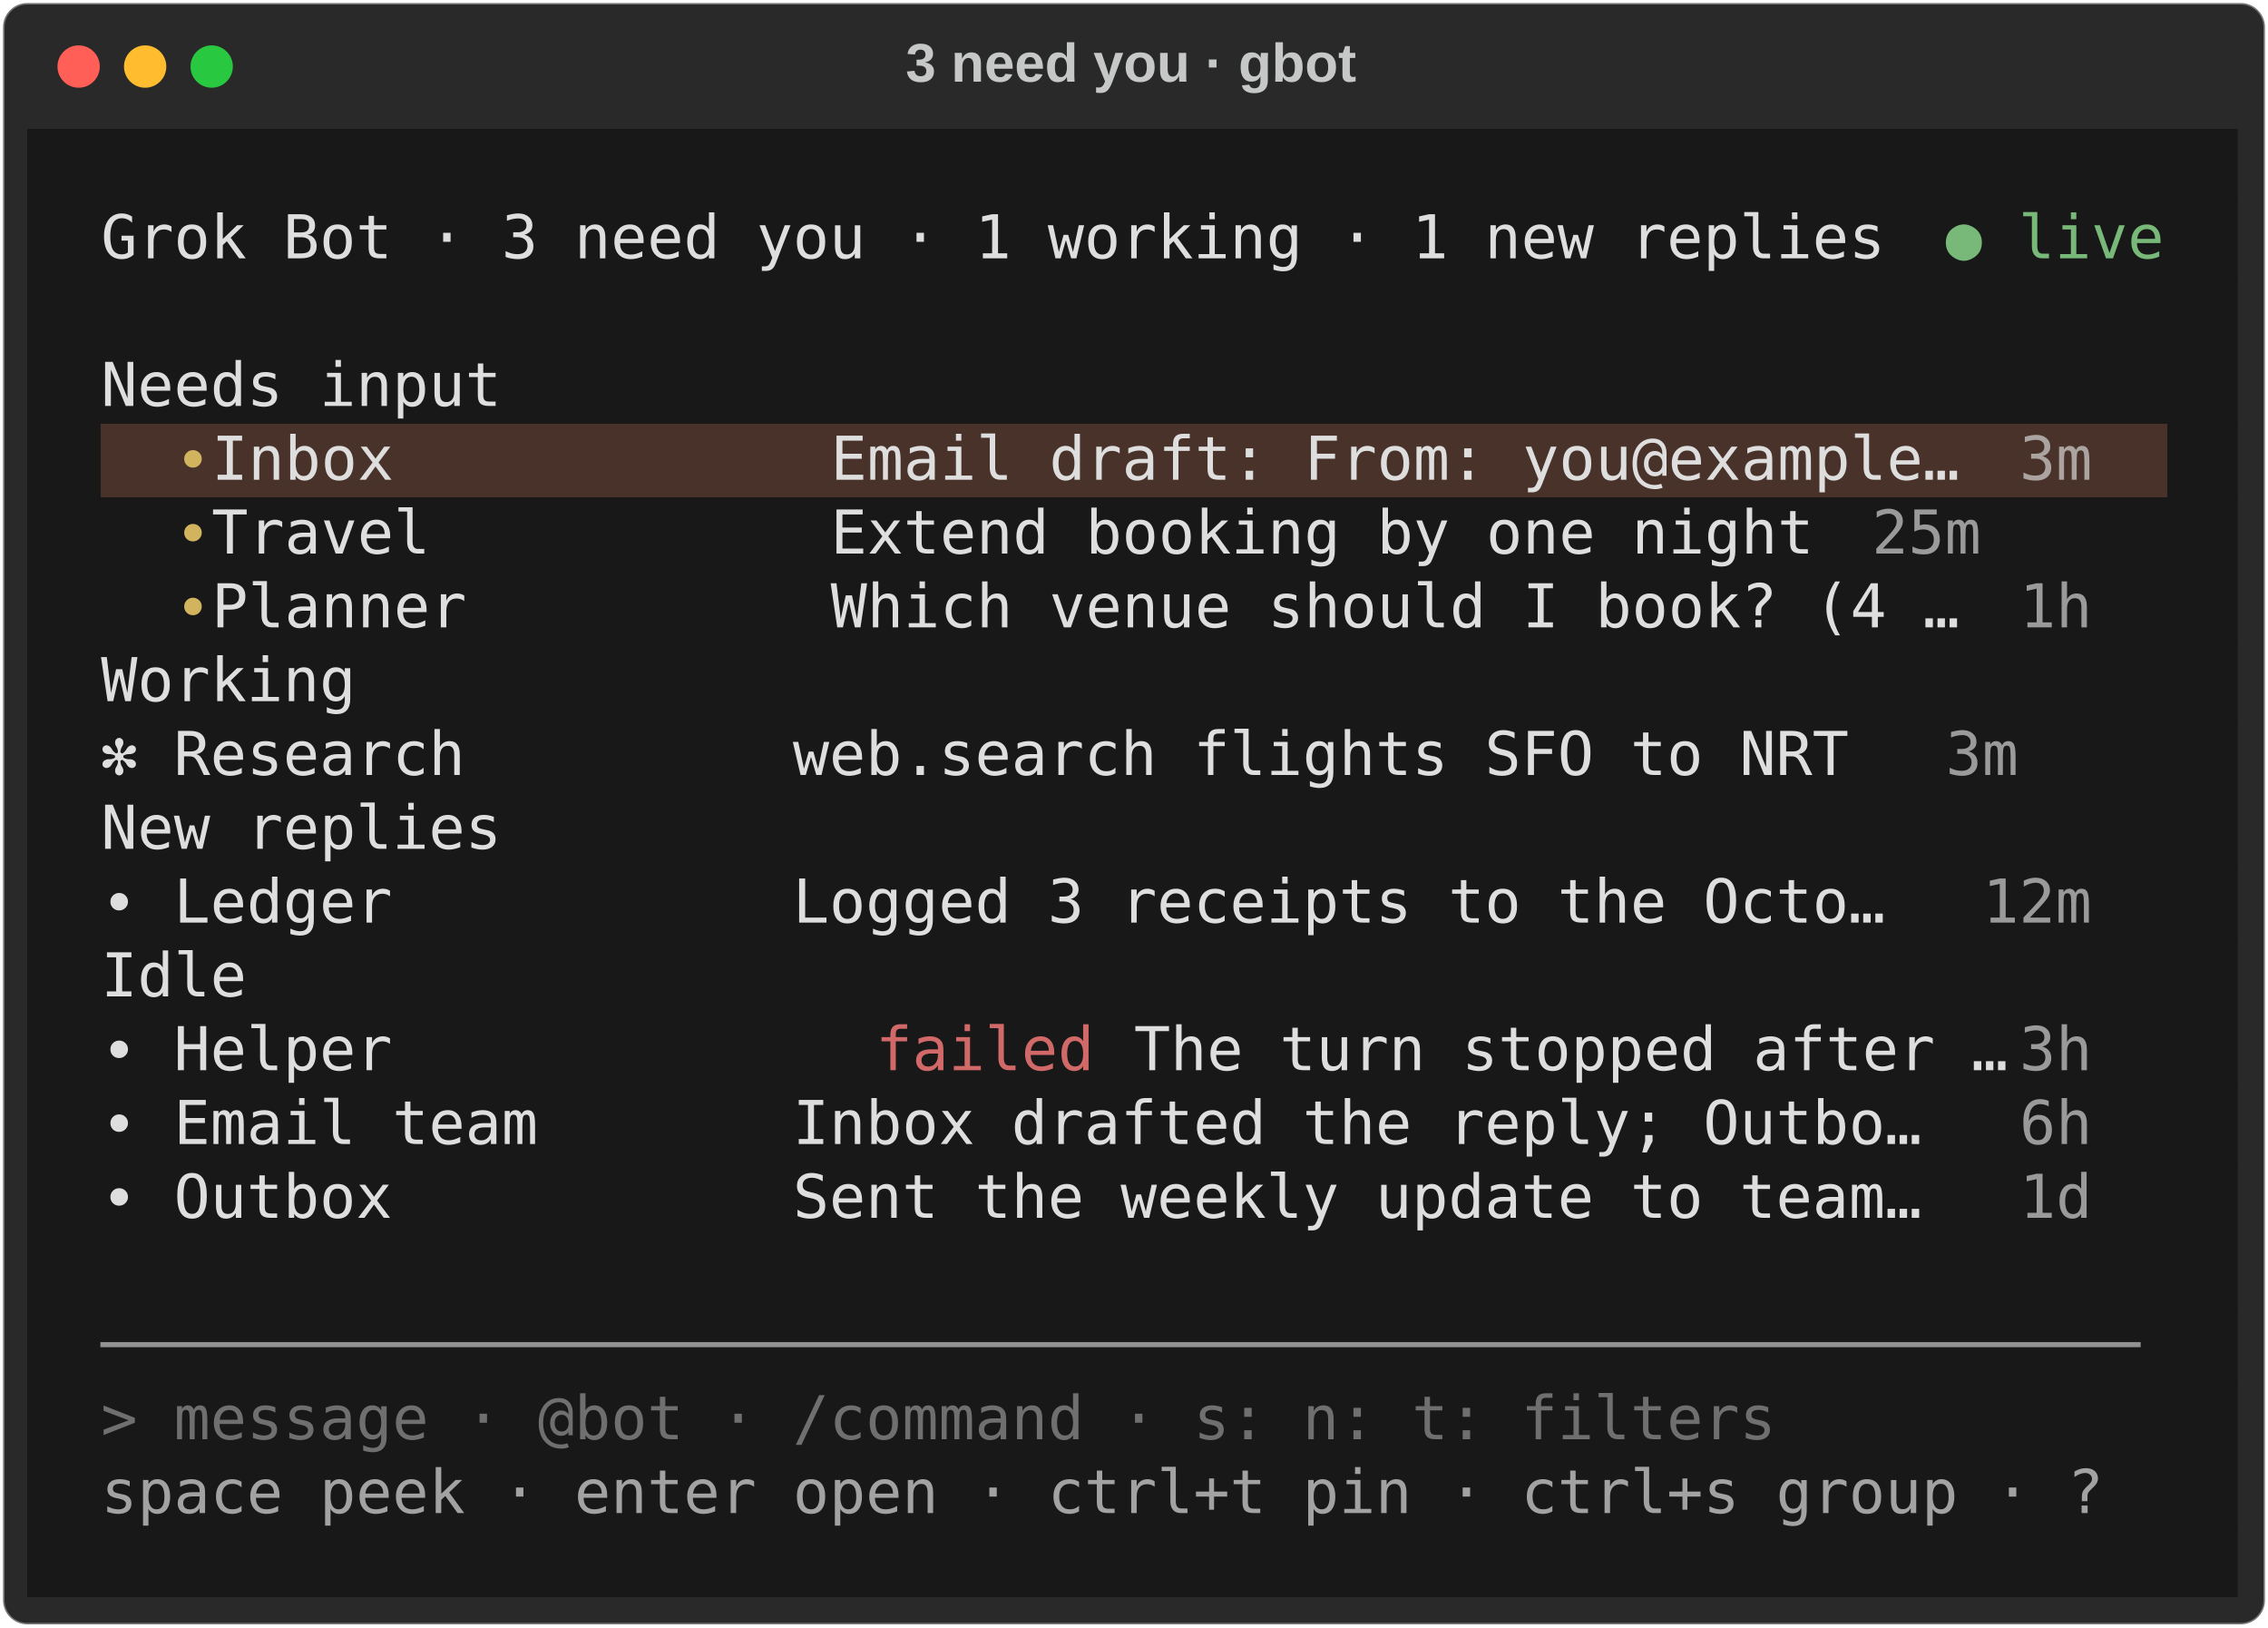
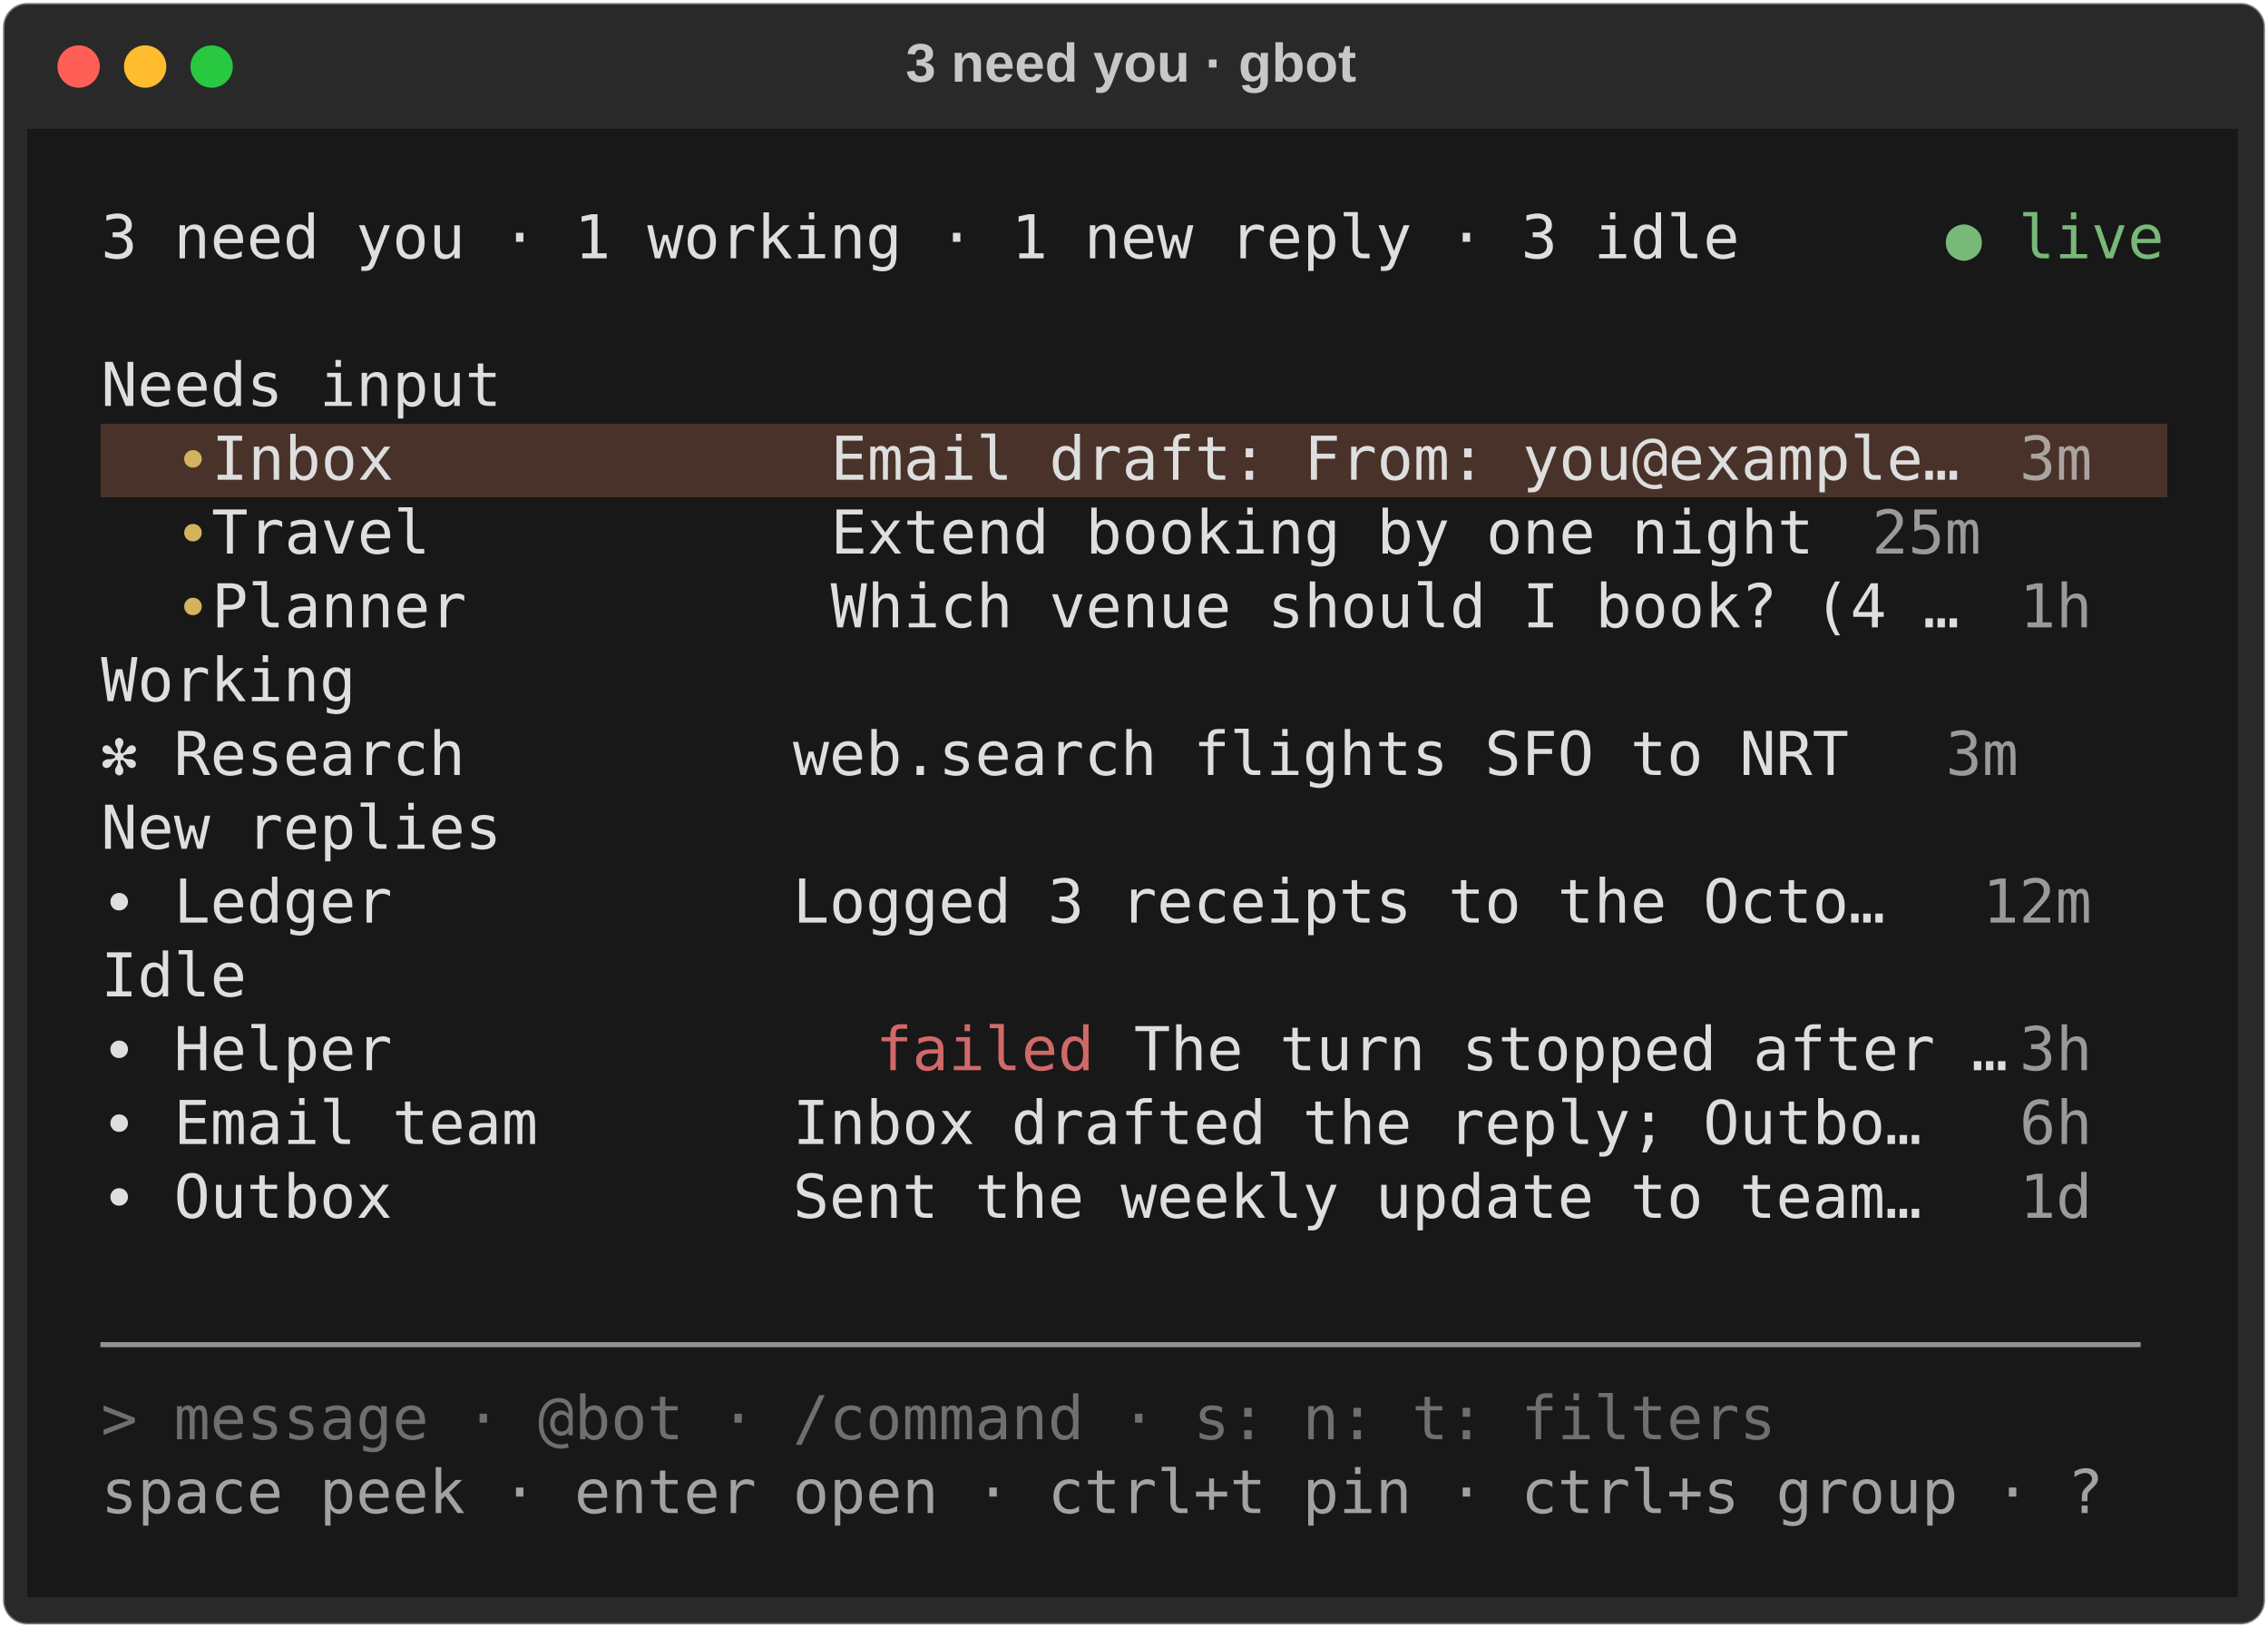
<svg xmlns="http://www.w3.org/2000/svg" class="rich-terminal" viewBox="0 0 750 538.0">
  <style>

    @font-face {
        font-family: "Fira Code";
        src: local("FiraCode-Regular"),
                url("https://cdnjs.cloudflare.com/ajax/libs/firacode/6.2.0/woff2/FiraCode-Regular.woff2") format("woff2"),
                url("https://cdnjs.cloudflare.com/ajax/libs/firacode/6.2.0/woff/FiraCode-Regular.woff") format("woff");
        font-style: normal;
        font-weight: 400;
    }
    @font-face {
        font-family: "Fira Code";
        src: local("FiraCode-Bold"),
                url("https://cdnjs.cloudflare.com/ajax/libs/firacode/6.2.0/woff2/FiraCode-Bold.woff2") format("woff2"),
                url("https://cdnjs.cloudflare.com/ajax/libs/firacode/6.2.0/woff/FiraCode-Bold.woff") format("woff");
        font-style: bold;
        font-weight: 700;
    }

-     .terminal-748574535-matrix {
+     .terminal-3652015640-matrix {
        font-family: Fira Code, monospace;
        font-size: 20px;
        line-height: 24.4px;
        font-variant-east-asian: full-width;
    }

-     .terminal-748574535-title {
+     .terminal-3652015640-title {
        font-size: 18px;
        font-weight: bold;
        font-family: arial;
    }

-     .terminal-748574535-r1 { fill: #c5c8c6 }
- .terminal-748574535-r2 { fill: #dedede }
- .terminal-748574535-r3 { fill: #78b878 }
- .terminal-748574535-r4 { fill: #d2b45f }
- .terminal-748574535-r5 { fill: #aba3a0 }
- .terminal-748574535-r6 { fill: #9a9a9a }
- .terminal-748574535-r7 { fill: #d16969 }
- .terminal-748574535-r8 { fill: #929292 }
- .terminal-748574535-r9 { fill: #6f6f6f }
- .terminal-748574535-r10 { fill: #a2a2a2 }
+     .terminal-3652015640-r1 { fill: #c5c8c6 }
+ .terminal-3652015640-r2 { fill: #dedede }
+ .terminal-3652015640-r3 { fill: #78b878 }
+ .terminal-3652015640-r4 { fill: #d2b45f }
+ .terminal-3652015640-r5 { fill: #aba3a0 }
+ .terminal-3652015640-r6 { fill: #9a9a9a }
+ .terminal-3652015640-r7 { fill: #d16969 }
+ .terminal-3652015640-r8 { fill: #929292 }
+ .terminal-3652015640-r9 { fill: #6f6f6f }
+ .terminal-3652015640-r10 { fill: #a2a2a2 }
    </style>
  <defs>
-     <clipPath id="terminal-748574535-clip-terminal">
+     <clipPath id="terminal-3652015640-clip-terminal">
      <rect x="0" y="0" width="731.0" height="487.0" />
    </clipPath>
-     <clipPath id="terminal-748574535-line-0">
+     <clipPath id="terminal-3652015640-line-0">
      <rect x="0" y="1.5" width="732" height="24.65" />
    </clipPath>
-     <clipPath id="terminal-748574535-line-1">
+     <clipPath id="terminal-3652015640-line-1">
      <rect x="0" y="25.9" width="732" height="24.65" />
    </clipPath>
-     <clipPath id="terminal-748574535-line-2">
+     <clipPath id="terminal-3652015640-line-2">
      <rect x="0" y="50.3" width="732" height="24.65" />
    </clipPath>
-     <clipPath id="terminal-748574535-line-3">
+     <clipPath id="terminal-3652015640-line-3">
      <rect x="0" y="74.7" width="732" height="24.65" />
    </clipPath>
-     <clipPath id="terminal-748574535-line-4">
+     <clipPath id="terminal-3652015640-line-4">
      <rect x="0" y="99.1" width="732" height="24.65" />
    </clipPath>
-     <clipPath id="terminal-748574535-line-5">
+     <clipPath id="terminal-3652015640-line-5">
      <rect x="0" y="123.5" width="732" height="24.65" />
    </clipPath>
-     <clipPath id="terminal-748574535-line-6">
+     <clipPath id="terminal-3652015640-line-6">
      <rect x="0" y="147.9" width="732" height="24.65" />
    </clipPath>
-     <clipPath id="terminal-748574535-line-7">
+     <clipPath id="terminal-3652015640-line-7">
      <rect x="0" y="172.3" width="732" height="24.65" />
    </clipPath>
-     <clipPath id="terminal-748574535-line-8">
+     <clipPath id="terminal-3652015640-line-8">
      <rect x="0" y="196.7" width="732" height="24.65" />
    </clipPath>
-     <clipPath id="terminal-748574535-line-9">
+     <clipPath id="terminal-3652015640-line-9">
      <rect x="0" y="221.1" width="732" height="24.65" />
    </clipPath>
-     <clipPath id="terminal-748574535-line-10">
+     <clipPath id="terminal-3652015640-line-10">
      <rect x="0" y="245.5" width="732" height="24.65" />
    </clipPath>
-     <clipPath id="terminal-748574535-line-11">
+     <clipPath id="terminal-3652015640-line-11">
      <rect x="0" y="269.9" width="732" height="24.65" />
    </clipPath>
-     <clipPath id="terminal-748574535-line-12">
+     <clipPath id="terminal-3652015640-line-12">
      <rect x="0" y="294.3" width="732" height="24.65" />
    </clipPath>
-     <clipPath id="terminal-748574535-line-13">
+     <clipPath id="terminal-3652015640-line-13">
      <rect x="0" y="318.7" width="732" height="24.65" />
    </clipPath>
-     <clipPath id="terminal-748574535-line-14">
+     <clipPath id="terminal-3652015640-line-14">
      <rect x="0" y="343.1" width="732" height="24.65" />
    </clipPath>
-     <clipPath id="terminal-748574535-line-15">
+     <clipPath id="terminal-3652015640-line-15">
      <rect x="0" y="367.5" width="732" height="24.65" />
    </clipPath>
-     <clipPath id="terminal-748574535-line-16">
+     <clipPath id="terminal-3652015640-line-16">
      <rect x="0" y="391.9" width="732" height="24.65" />
    </clipPath>
-     <clipPath id="terminal-748574535-line-17">
+     <clipPath id="terminal-3652015640-line-17">
      <rect x="0" y="416.3" width="732" height="24.65" />
    </clipPath>
-     <clipPath id="terminal-748574535-line-18">
+     <clipPath id="terminal-3652015640-line-18">
      <rect x="0" y="440.7" width="732" height="24.65" />
    </clipPath>
  </defs>
  <rect fill="#292929" stroke="rgba(255,255,255,0.35)" stroke-width="1" x="1" y="1" width="748" height="536" rx="8" />
-   <text class="terminal-748574535-title" fill="#c5c8c6" text-anchor="middle" x="374" y="27">3 need you · gbot</text>
+   <text class="terminal-3652015640-title" fill="#c5c8c6" text-anchor="middle" x="374" y="27">3 need you · gbot</text>
  <g transform="translate(26,22)">
    <circle cx="0" cy="0" r="7" fill="#ff5f57" />
    <circle cx="22" cy="0" r="7" fill="#febc2e" />
    <circle cx="44" cy="0" r="7" fill="#28c840" />
  </g>
-   <g transform="translate(9, 41)" clip-path="url(#terminal-748574535-clip-terminal)">
+   <g transform="translate(9, 41)" clip-path="url(#terminal-3652015640-clip-terminal)">
    <rect fill="#181818" x="0" y="1.5" width="732" height="24.65" shape-rendering="crispEdges" />
    <rect fill="#181818" x="0" y="25.9" width="24.4" height="24.65" shape-rendering="crispEdges" />
-     <rect fill="#181818" x="24.4" y="25.9" width="597.8" height="24.65" shape-rendering="crispEdges" />
-     <rect fill="#181818" x="622.2" y="25.9" width="12.2" height="24.65" shape-rendering="crispEdges" />
+     <rect fill="#181818" x="24.4" y="25.9" width="549" height="24.65" shape-rendering="crispEdges" />
+     <rect fill="#181818" x="573.4" y="25.9" width="61" height="24.65" shape-rendering="crispEdges" />
    <rect fill="#181818" x="634.4" y="25.9" width="73.2" height="24.65" shape-rendering="crispEdges" />
    <rect fill="#181818" x="707.6" y="25.9" width="24.4" height="24.65" shape-rendering="crispEdges" />
    <rect fill="#181818" x="0" y="50.3" width="24.4" height="24.65" shape-rendering="crispEdges" />
    <rect fill="#181818" x="24.4" y="50.3" width="683.2" height="24.65" shape-rendering="crispEdges" />
    <rect fill="#181818" x="707.6" y="50.3" width="24.4" height="24.65" shape-rendering="crispEdges" />
    <rect fill="#181818" x="0" y="74.7" width="24.4" height="24.65" shape-rendering="crispEdges" />
    <rect fill="#181818" x="24.4" y="74.7" width="134.2" height="24.65" shape-rendering="crispEdges" />
    <rect fill="#181818" x="158.6" y="74.7" width="549" height="24.65" shape-rendering="crispEdges" />
    <rect fill="#181818" x="707.6" y="74.7" width="24.4" height="24.65" shape-rendering="crispEdges" />
    <rect fill="#181818" x="0" y="99.1" width="24.4" height="24.65" shape-rendering="crispEdges" />
    <rect fill="#493229" x="24.4" y="99.1" width="24.4" height="24.65" shape-rendering="crispEdges" />
    <rect fill="#493229" x="48.8" y="99.1" width="12.2" height="24.65" shape-rendering="crispEdges" />
    <rect fill="#493229" x="61" y="99.1" width="597.8" height="24.65" shape-rendering="crispEdges" />
    <rect fill="#493229" x="658.8" y="99.1" width="36.6" height="24.65" shape-rendering="crispEdges" />
    <rect fill="#493229" x="695.4" y="99.1" width="12.2" height="24.65" shape-rendering="crispEdges" />
    <rect fill="#181818" x="707.6" y="99.1" width="24.4" height="24.65" shape-rendering="crispEdges" />
    <rect fill="#181818" x="0" y="123.5" width="24.4" height="24.65" shape-rendering="crispEdges" />
    <rect fill="#181818" x="24.4" y="123.5" width="24.4" height="24.65" shape-rendering="crispEdges" />
    <rect fill="#181818" x="48.8" y="123.5" width="12.2" height="24.65" shape-rendering="crispEdges" />
    <rect fill="#181818" x="61" y="123.5" width="549" height="24.65" shape-rendering="crispEdges" />
    <rect fill="#181818" x="610" y="123.5" width="85.4" height="24.65" shape-rendering="crispEdges" />
    <rect fill="#181818" x="695.4" y="123.5" width="12.2" height="24.65" shape-rendering="crispEdges" />
    <rect fill="#181818" x="707.6" y="123.5" width="24.4" height="24.65" shape-rendering="crispEdges" />
    <rect fill="#181818" x="0" y="147.9" width="24.4" height="24.65" shape-rendering="crispEdges" />
    <rect fill="#181818" x="24.4" y="147.9" width="24.4" height="24.65" shape-rendering="crispEdges" />
    <rect fill="#181818" x="48.8" y="147.9" width="12.2" height="24.65" shape-rendering="crispEdges" />
    <rect fill="#181818" x="61" y="147.9" width="597.8" height="24.65" shape-rendering="crispEdges" />
    <rect fill="#181818" x="658.8" y="147.9" width="36.6" height="24.65" shape-rendering="crispEdges" />
    <rect fill="#181818" x="695.4" y="147.9" width="12.2" height="24.65" shape-rendering="crispEdges" />
    <rect fill="#181818" x="707.6" y="147.9" width="24.4" height="24.65" shape-rendering="crispEdges" />
    <rect fill="#181818" x="0" y="172.3" width="24.4" height="24.65" shape-rendering="crispEdges" />
    <rect fill="#181818" x="24.4" y="172.3" width="85.4" height="24.65" shape-rendering="crispEdges" />
    <rect fill="#181818" x="109.8" y="172.3" width="597.8" height="24.65" shape-rendering="crispEdges" />
    <rect fill="#181818" x="707.6" y="172.3" width="24.4" height="24.65" shape-rendering="crispEdges" />
    <rect fill="#181818" x="0" y="196.7" width="24.4" height="24.65" shape-rendering="crispEdges" />
    <rect fill="#181818" x="24.4" y="196.7" width="610" height="24.65" shape-rendering="crispEdges" />
    <rect fill="#181818" x="634.4" y="196.7" width="61" height="24.65" shape-rendering="crispEdges" />
    <rect fill="#181818" x="695.4" y="196.7" width="12.2" height="24.65" shape-rendering="crispEdges" />
    <rect fill="#181818" x="707.6" y="196.7" width="24.4" height="24.65" shape-rendering="crispEdges" />
    <rect fill="#181818" x="0" y="221.1" width="24.4" height="24.65" shape-rendering="crispEdges" />
    <rect fill="#181818" x="24.4" y="221.1" width="134.2" height="24.65" shape-rendering="crispEdges" />
    <rect fill="#181818" x="158.6" y="221.1" width="549" height="24.65" shape-rendering="crispEdges" />
    <rect fill="#181818" x="707.6" y="221.1" width="24.4" height="24.65" shape-rendering="crispEdges" />
    <rect fill="#181818" x="0" y="245.5" width="24.4" height="24.65" shape-rendering="crispEdges" />
    <rect fill="#181818" x="24.4" y="245.5" width="622.2" height="24.65" shape-rendering="crispEdges" />
    <rect fill="#181818" x="646.6" y="245.5" width="48.8" height="24.65" shape-rendering="crispEdges" />
    <rect fill="#181818" x="695.4" y="245.5" width="12.2" height="24.65" shape-rendering="crispEdges" />
    <rect fill="#181818" x="707.6" y="245.5" width="24.4" height="24.65" shape-rendering="crispEdges" />
    <rect fill="#181818" x="0" y="269.9" width="24.4" height="24.65" shape-rendering="crispEdges" />
    <rect fill="#181818" x="24.4" y="269.9" width="48.8" height="24.65" shape-rendering="crispEdges" />
    <rect fill="#181818" x="73.2" y="269.9" width="634.4" height="24.65" shape-rendering="crispEdges" />
    <rect fill="#181818" x="707.6" y="269.9" width="24.4" height="24.65" shape-rendering="crispEdges" />
    <rect fill="#181818" x="0" y="294.3" width="24.4" height="24.65" shape-rendering="crispEdges" />
    <rect fill="#181818" x="24.4" y="294.3" width="256.2" height="24.65" shape-rendering="crispEdges" />
    <rect fill="#181818" x="280.6" y="294.3" width="85.4" height="24.65" shape-rendering="crispEdges" />
    <rect fill="#181818" x="366" y="294.3" width="292.8" height="24.65" shape-rendering="crispEdges" />
    <rect fill="#181818" x="658.8" y="294.3" width="36.6" height="24.65" shape-rendering="crispEdges" />
    <rect fill="#181818" x="695.4" y="294.3" width="12.2" height="24.65" shape-rendering="crispEdges" />
    <rect fill="#181818" x="707.6" y="294.3" width="24.4" height="24.65" shape-rendering="crispEdges" />
    <rect fill="#181818" x="0" y="318.7" width="24.4" height="24.65" shape-rendering="crispEdges" />
    <rect fill="#181818" x="24.4" y="318.7" width="634.4" height="24.65" shape-rendering="crispEdges" />
    <rect fill="#181818" x="658.8" y="318.7" width="36.6" height="24.65" shape-rendering="crispEdges" />
    <rect fill="#181818" x="695.4" y="318.7" width="12.2" height="24.65" shape-rendering="crispEdges" />
    <rect fill="#181818" x="707.6" y="318.7" width="24.4" height="24.65" shape-rendering="crispEdges" />
    <rect fill="#181818" x="0" y="343.1" width="24.4" height="24.65" shape-rendering="crispEdges" />
    <rect fill="#181818" x="24.4" y="343.1" width="634.4" height="24.65" shape-rendering="crispEdges" />
    <rect fill="#181818" x="658.8" y="343.1" width="36.6" height="24.65" shape-rendering="crispEdges" />
    <rect fill="#181818" x="695.4" y="343.1" width="12.2" height="24.65" shape-rendering="crispEdges" />
    <rect fill="#181818" x="707.6" y="343.1" width="24.4" height="24.65" shape-rendering="crispEdges" />
    <rect fill="#181818" x="0" y="367.5" width="24.4" height="24.65" shape-rendering="crispEdges" />
    <rect fill="#181818" x="24.4" y="367.5" width="683.2" height="24.65" shape-rendering="crispEdges" />
    <rect fill="#181818" x="707.6" y="367.5" width="24.4" height="24.65" shape-rendering="crispEdges" />
    <rect fill="#181818" x="0" y="391.9" width="24.4" height="24.65" shape-rendering="crispEdges" />
    <rect fill="#181818" x="24.4" y="391.9" width="683.2" height="24.65" shape-rendering="crispEdges" />
    <rect fill="#181818" x="707.6" y="391.9" width="24.4" height="24.65" shape-rendering="crispEdges" />
    <rect fill="#181818" x="0" y="416.3" width="24.4" height="24.65" shape-rendering="crispEdges" />
    <rect fill="#181818" x="24.4" y="416.3" width="561.2" height="24.65" shape-rendering="crispEdges" />
    <rect fill="#181818" x="585.6" y="416.3" width="122" height="24.65" shape-rendering="crispEdges" />
    <rect fill="#181818" x="707.6" y="416.3" width="24.4" height="24.65" shape-rendering="crispEdges" />
    <rect fill="#181818" x="0" y="440.7" width="24.4" height="24.65" shape-rendering="crispEdges" />
    <rect fill="#181818" x="24.4" y="440.7" width="671" height="24.65" shape-rendering="crispEdges" />
    <rect fill="#181818" x="695.4" y="440.7" width="12.2" height="24.65" shape-rendering="crispEdges" />
    <rect fill="#181818" x="707.6" y="440.7" width="24.4" height="24.65" shape-rendering="crispEdges" />
    <rect fill="#181818" x="0" y="465.1" width="732" height="24.65" shape-rendering="crispEdges" />
-     <g class="terminal-748574535-matrix">
-       <text class="terminal-748574535-r1" x="732" y="20" textLength="12.2" clip-path="url(#terminal-748574535-line-0)">
- </text>
-       <text class="terminal-748574535-r2" x="24.4" y="44.4" textLength="597.8" clip-path="url(#terminal-748574535-line-1)">Grok Bot · 3 need you · 1 working · 1 new replies</text>
-       <text class="terminal-748574535-r3" x="634.4" y="44.4" textLength="73.2" clip-path="url(#terminal-748574535-line-1)">● live</text>
-       <text class="terminal-748574535-r1" x="732" y="44.4" textLength="12.2" clip-path="url(#terminal-748574535-line-1)">
- </text>
-       <text class="terminal-748574535-r1" x="732" y="68.8" textLength="12.2" clip-path="url(#terminal-748574535-line-2)">
- </text>
-       <text class="terminal-748574535-r2" x="24.4" y="93.2" textLength="134.2" clip-path="url(#terminal-748574535-line-3)">Needs input</text>
-       <text class="terminal-748574535-r1" x="732" y="93.2" textLength="12.2" clip-path="url(#terminal-748574535-line-3)">
- </text>
-       <text class="terminal-748574535-r4" x="48.8" y="117.6" textLength="12.2" clip-path="url(#terminal-748574535-line-4)">∙</text>
-       <text class="terminal-748574535-r2" x="61" y="117.6" textLength="597.8" clip-path="url(#terminal-748574535-line-4)"> Inbox            Email draft: From: you@example…</text>
-       <text class="terminal-748574535-r5" x="658.8" y="117.6" textLength="36.6" clip-path="url(#terminal-748574535-line-4)"> 3m</text>
-       <text class="terminal-748574535-r1" x="732" y="117.6" textLength="12.2" clip-path="url(#terminal-748574535-line-4)">
- </text>
-       <text class="terminal-748574535-r4" x="48.8" y="142" textLength="12.2" clip-path="url(#terminal-748574535-line-5)">∙</text>
-       <text class="terminal-748574535-r2" x="61" y="142" textLength="549" clip-path="url(#terminal-748574535-line-5)"> Travel           Extend booking by one night</text>
-       <text class="terminal-748574535-r6" x="610" y="142" textLength="85.4" clip-path="url(#terminal-748574535-line-5)">    25m</text>
-       <text class="terminal-748574535-r1" x="732" y="142" textLength="12.2" clip-path="url(#terminal-748574535-line-5)">
- </text>
-       <text class="terminal-748574535-r4" x="48.8" y="166.4" textLength="12.2" clip-path="url(#terminal-748574535-line-6)">∙</text>
-       <text class="terminal-748574535-r2" x="61" y="166.4" textLength="597.8" clip-path="url(#terminal-748574535-line-6)"> Planner          Which venue should I book? (4 …</text>
-       <text class="terminal-748574535-r6" x="658.8" y="166.4" textLength="36.6" clip-path="url(#terminal-748574535-line-6)"> 1h</text>
-       <text class="terminal-748574535-r1" x="732" y="166.4" textLength="12.2" clip-path="url(#terminal-748574535-line-6)">
- </text>
-       <text class="terminal-748574535-r2" x="24.4" y="190.8" textLength="85.4" clip-path="url(#terminal-748574535-line-7)">Working</text>
-       <text class="terminal-748574535-r1" x="732" y="190.8" textLength="12.2" clip-path="url(#terminal-748574535-line-7)">
- </text>
-       <text class="terminal-748574535-r2" x="24.4" y="215.2" textLength="610" clip-path="url(#terminal-748574535-line-8)">  ✻ Research         web.search flights SFO to NRT</text>
-       <text class="terminal-748574535-r6" x="634.4" y="215.2" textLength="61" clip-path="url(#terminal-748574535-line-8)">   3m</text>
-       <text class="terminal-748574535-r1" x="732" y="215.2" textLength="12.2" clip-path="url(#terminal-748574535-line-8)">
- </text>
-       <text class="terminal-748574535-r2" x="24.4" y="239.6" textLength="134.2" clip-path="url(#terminal-748574535-line-9)">New replies</text>
-       <text class="terminal-748574535-r1" x="732" y="239.6" textLength="12.2" clip-path="url(#terminal-748574535-line-9)">
- </text>
-       <text class="terminal-748574535-r2" x="24.4" y="264" textLength="622.2" clip-path="url(#terminal-748574535-line-10)">  ∙ Ledger           Logged 3 receipts to the Octo…</text>
-       <text class="terminal-748574535-r6" x="646.6" y="264" textLength="48.8" clip-path="url(#terminal-748574535-line-10)"> 12m</text>
-       <text class="terminal-748574535-r1" x="732" y="264" textLength="12.2" clip-path="url(#terminal-748574535-line-10)">
- </text>
-       <text class="terminal-748574535-r2" x="24.4" y="288.4" textLength="48.8" clip-path="url(#terminal-748574535-line-11)">Idle</text>
-       <text class="terminal-748574535-r1" x="732" y="288.4" textLength="12.2" clip-path="url(#terminal-748574535-line-11)">
- </text>
-       <text class="terminal-748574535-r2" x="24.4" y="312.8" textLength="256.2" clip-path="url(#terminal-748574535-line-12)">  ∙ Helper           </text>
-       <text class="terminal-748574535-r7" x="280.6" y="312.8" textLength="85.4" clip-path="url(#terminal-748574535-line-12)">failed </text>
-       <text class="terminal-748574535-r2" x="366" y="312.8" textLength="292.8" clip-path="url(#terminal-748574535-line-12)">The turn stopped after …</text>
-       <text class="terminal-748574535-r6" x="658.8" y="312.8" textLength="36.6" clip-path="url(#terminal-748574535-line-12)"> 3h</text>
-       <text class="terminal-748574535-r1" x="732" y="312.8" textLength="12.2" clip-path="url(#terminal-748574535-line-12)">
- </text>
-       <text class="terminal-748574535-r2" x="24.4" y="337.2" textLength="634.4" clip-path="url(#terminal-748574535-line-13)">  ∙ Email team       Inbox drafted the reply; Outbo…</text>
-       <text class="terminal-748574535-r6" x="658.8" y="337.2" textLength="36.6" clip-path="url(#terminal-748574535-line-13)"> 6h</text>
-       <text class="terminal-748574535-r1" x="732" y="337.2" textLength="12.2" clip-path="url(#terminal-748574535-line-13)">
- </text>
-       <text class="terminal-748574535-r2" x="24.4" y="361.6" textLength="634.4" clip-path="url(#terminal-748574535-line-14)">  ∙ Outbox           Sent the weekly update to team…</text>
-       <text class="terminal-748574535-r6" x="658.8" y="361.6" textLength="36.6" clip-path="url(#terminal-748574535-line-14)"> 1d</text>
-       <text class="terminal-748574535-r1" x="732" y="361.6" textLength="12.2" clip-path="url(#terminal-748574535-line-14)">
- </text>
-       <text class="terminal-748574535-r1" x="732" y="386" textLength="12.2" clip-path="url(#terminal-748574535-line-15)">
- </text>
-       <text class="terminal-748574535-r8" x="24.4" y="410.4" textLength="683.2" clip-path="url(#terminal-748574535-line-16)">────────────────────────────────────────────────────────</text>
-       <text class="terminal-748574535-r1" x="732" y="410.4" textLength="12.2" clip-path="url(#terminal-748574535-line-16)">
- </text>
-       <text class="terminal-748574535-r9" x="24.4" y="434.8" textLength="561.2" clip-path="url(#terminal-748574535-line-17)">&gt; message · @bot · /command · s: n: t: filters</text>
-       <text class="terminal-748574535-r1" x="732" y="434.8" textLength="12.2" clip-path="url(#terminal-748574535-line-17)">
- </text>
-       <text class="terminal-748574535-r10" x="24.4" y="459.2" textLength="671" clip-path="url(#terminal-748574535-line-18)">space peek · enter open · ctrl+t pin · ctrl+s group · ?</text>
-       <text class="terminal-748574535-r1" x="732" y="459.2" textLength="12.2" clip-path="url(#terminal-748574535-line-18)">
+     <g class="terminal-3652015640-matrix">
+       <text class="terminal-3652015640-r1" x="732" y="20" textLength="12.2" clip-path="url(#terminal-3652015640-line-0)">
+ </text>
+       <text class="terminal-3652015640-r2" x="24.4" y="44.4" textLength="549" clip-path="url(#terminal-3652015640-line-1)">3 need you · 1 working · 1 new reply · 3 idle</text>
+       <text class="terminal-3652015640-r3" x="634.4" y="44.4" textLength="73.2" clip-path="url(#terminal-3652015640-line-1)">● live</text>
+       <text class="terminal-3652015640-r1" x="732" y="44.4" textLength="12.2" clip-path="url(#terminal-3652015640-line-1)">
+ </text>
+       <text class="terminal-3652015640-r1" x="732" y="68.8" textLength="12.2" clip-path="url(#terminal-3652015640-line-2)">
+ </text>
+       <text class="terminal-3652015640-r2" x="24.4" y="93.2" textLength="134.2" clip-path="url(#terminal-3652015640-line-3)">Needs input</text>
+       <text class="terminal-3652015640-r1" x="732" y="93.2" textLength="12.2" clip-path="url(#terminal-3652015640-line-3)">
+ </text>
+       <text class="terminal-3652015640-r4" x="48.8" y="117.6" textLength="12.2" clip-path="url(#terminal-3652015640-line-4)">∙</text>
+       <text class="terminal-3652015640-r2" x="61" y="117.6" textLength="597.8" clip-path="url(#terminal-3652015640-line-4)"> Inbox            Email draft: From: you@example…</text>
+       <text class="terminal-3652015640-r5" x="658.8" y="117.6" textLength="36.6" clip-path="url(#terminal-3652015640-line-4)"> 3m</text>
+       <text class="terminal-3652015640-r1" x="732" y="117.6" textLength="12.2" clip-path="url(#terminal-3652015640-line-4)">
+ </text>
+       <text class="terminal-3652015640-r4" x="48.8" y="142" textLength="12.2" clip-path="url(#terminal-3652015640-line-5)">∙</text>
+       <text class="terminal-3652015640-r2" x="61" y="142" textLength="549" clip-path="url(#terminal-3652015640-line-5)"> Travel           Extend booking by one night</text>
+       <text class="terminal-3652015640-r6" x="610" y="142" textLength="85.4" clip-path="url(#terminal-3652015640-line-5)">    25m</text>
+       <text class="terminal-3652015640-r1" x="732" y="142" textLength="12.2" clip-path="url(#terminal-3652015640-line-5)">
+ </text>
+       <text class="terminal-3652015640-r4" x="48.8" y="166.4" textLength="12.2" clip-path="url(#terminal-3652015640-line-6)">∙</text>
+       <text class="terminal-3652015640-r2" x="61" y="166.4" textLength="597.8" clip-path="url(#terminal-3652015640-line-6)"> Planner          Which venue should I book? (4 …</text>
+       <text class="terminal-3652015640-r6" x="658.8" y="166.4" textLength="36.6" clip-path="url(#terminal-3652015640-line-6)"> 1h</text>
+       <text class="terminal-3652015640-r1" x="732" y="166.4" textLength="12.2" clip-path="url(#terminal-3652015640-line-6)">
+ </text>
+       <text class="terminal-3652015640-r2" x="24.4" y="190.8" textLength="85.4" clip-path="url(#terminal-3652015640-line-7)">Working</text>
+       <text class="terminal-3652015640-r1" x="732" y="190.8" textLength="12.2" clip-path="url(#terminal-3652015640-line-7)">
+ </text>
+       <text class="terminal-3652015640-r2" x="24.4" y="215.2" textLength="610" clip-path="url(#terminal-3652015640-line-8)">  ✻ Research         web.search flights SFO to NRT</text>
+       <text class="terminal-3652015640-r6" x="634.4" y="215.2" textLength="61" clip-path="url(#terminal-3652015640-line-8)">   3m</text>
+       <text class="terminal-3652015640-r1" x="732" y="215.2" textLength="12.2" clip-path="url(#terminal-3652015640-line-8)">
+ </text>
+       <text class="terminal-3652015640-r2" x="24.4" y="239.6" textLength="134.2" clip-path="url(#terminal-3652015640-line-9)">New replies</text>
+       <text class="terminal-3652015640-r1" x="732" y="239.6" textLength="12.2" clip-path="url(#terminal-3652015640-line-9)">
+ </text>
+       <text class="terminal-3652015640-r2" x="24.4" y="264" textLength="622.2" clip-path="url(#terminal-3652015640-line-10)">  ∙ Ledger           Logged 3 receipts to the Octo…</text>
+       <text class="terminal-3652015640-r6" x="646.6" y="264" textLength="48.8" clip-path="url(#terminal-3652015640-line-10)"> 12m</text>
+       <text class="terminal-3652015640-r1" x="732" y="264" textLength="12.2" clip-path="url(#terminal-3652015640-line-10)">
+ </text>
+       <text class="terminal-3652015640-r2" x="24.4" y="288.4" textLength="48.8" clip-path="url(#terminal-3652015640-line-11)">Idle</text>
+       <text class="terminal-3652015640-r1" x="732" y="288.4" textLength="12.2" clip-path="url(#terminal-3652015640-line-11)">
+ </text>
+       <text class="terminal-3652015640-r2" x="24.4" y="312.8" textLength="256.2" clip-path="url(#terminal-3652015640-line-12)">  ∙ Helper           </text>
+       <text class="terminal-3652015640-r7" x="280.6" y="312.8" textLength="85.4" clip-path="url(#terminal-3652015640-line-12)">failed </text>
+       <text class="terminal-3652015640-r2" x="366" y="312.8" textLength="292.8" clip-path="url(#terminal-3652015640-line-12)">The turn stopped after …</text>
+       <text class="terminal-3652015640-r6" x="658.8" y="312.8" textLength="36.6" clip-path="url(#terminal-3652015640-line-12)"> 3h</text>
+       <text class="terminal-3652015640-r1" x="732" y="312.8" textLength="12.2" clip-path="url(#terminal-3652015640-line-12)">
+ </text>
+       <text class="terminal-3652015640-r2" x="24.4" y="337.2" textLength="634.4" clip-path="url(#terminal-3652015640-line-13)">  ∙ Email team       Inbox drafted the reply; Outbo…</text>
+       <text class="terminal-3652015640-r6" x="658.8" y="337.2" textLength="36.6" clip-path="url(#terminal-3652015640-line-13)"> 6h</text>
+       <text class="terminal-3652015640-r1" x="732" y="337.2" textLength="12.2" clip-path="url(#terminal-3652015640-line-13)">
+ </text>
+       <text class="terminal-3652015640-r2" x="24.4" y="361.6" textLength="634.4" clip-path="url(#terminal-3652015640-line-14)">  ∙ Outbox           Sent the weekly update to team…</text>
+       <text class="terminal-3652015640-r6" x="658.8" y="361.6" textLength="36.6" clip-path="url(#terminal-3652015640-line-14)"> 1d</text>
+       <text class="terminal-3652015640-r1" x="732" y="361.6" textLength="12.2" clip-path="url(#terminal-3652015640-line-14)">
+ </text>
+       <text class="terminal-3652015640-r1" x="732" y="386" textLength="12.2" clip-path="url(#terminal-3652015640-line-15)">
+ </text>
+       <text class="terminal-3652015640-r8" x="24.4" y="410.4" textLength="683.2" clip-path="url(#terminal-3652015640-line-16)">────────────────────────────────────────────────────────</text>
+       <text class="terminal-3652015640-r1" x="732" y="410.4" textLength="12.2" clip-path="url(#terminal-3652015640-line-16)">
+ </text>
+       <text class="terminal-3652015640-r9" x="24.4" y="434.8" textLength="561.2" clip-path="url(#terminal-3652015640-line-17)">&gt; message · @bot · /command · s: n: t: filters</text>
+       <text class="terminal-3652015640-r1" x="732" y="434.8" textLength="12.2" clip-path="url(#terminal-3652015640-line-17)">
+ </text>
+       <text class="terminal-3652015640-r10" x="24.4" y="459.2" textLength="671" clip-path="url(#terminal-3652015640-line-18)">space peek · enter open · ctrl+t pin · ctrl+s group · ?</text>
+       <text class="terminal-3652015640-r1" x="732" y="459.2" textLength="12.2" clip-path="url(#terminal-3652015640-line-18)">
</text>
    </g>
  </g>
</svg>
